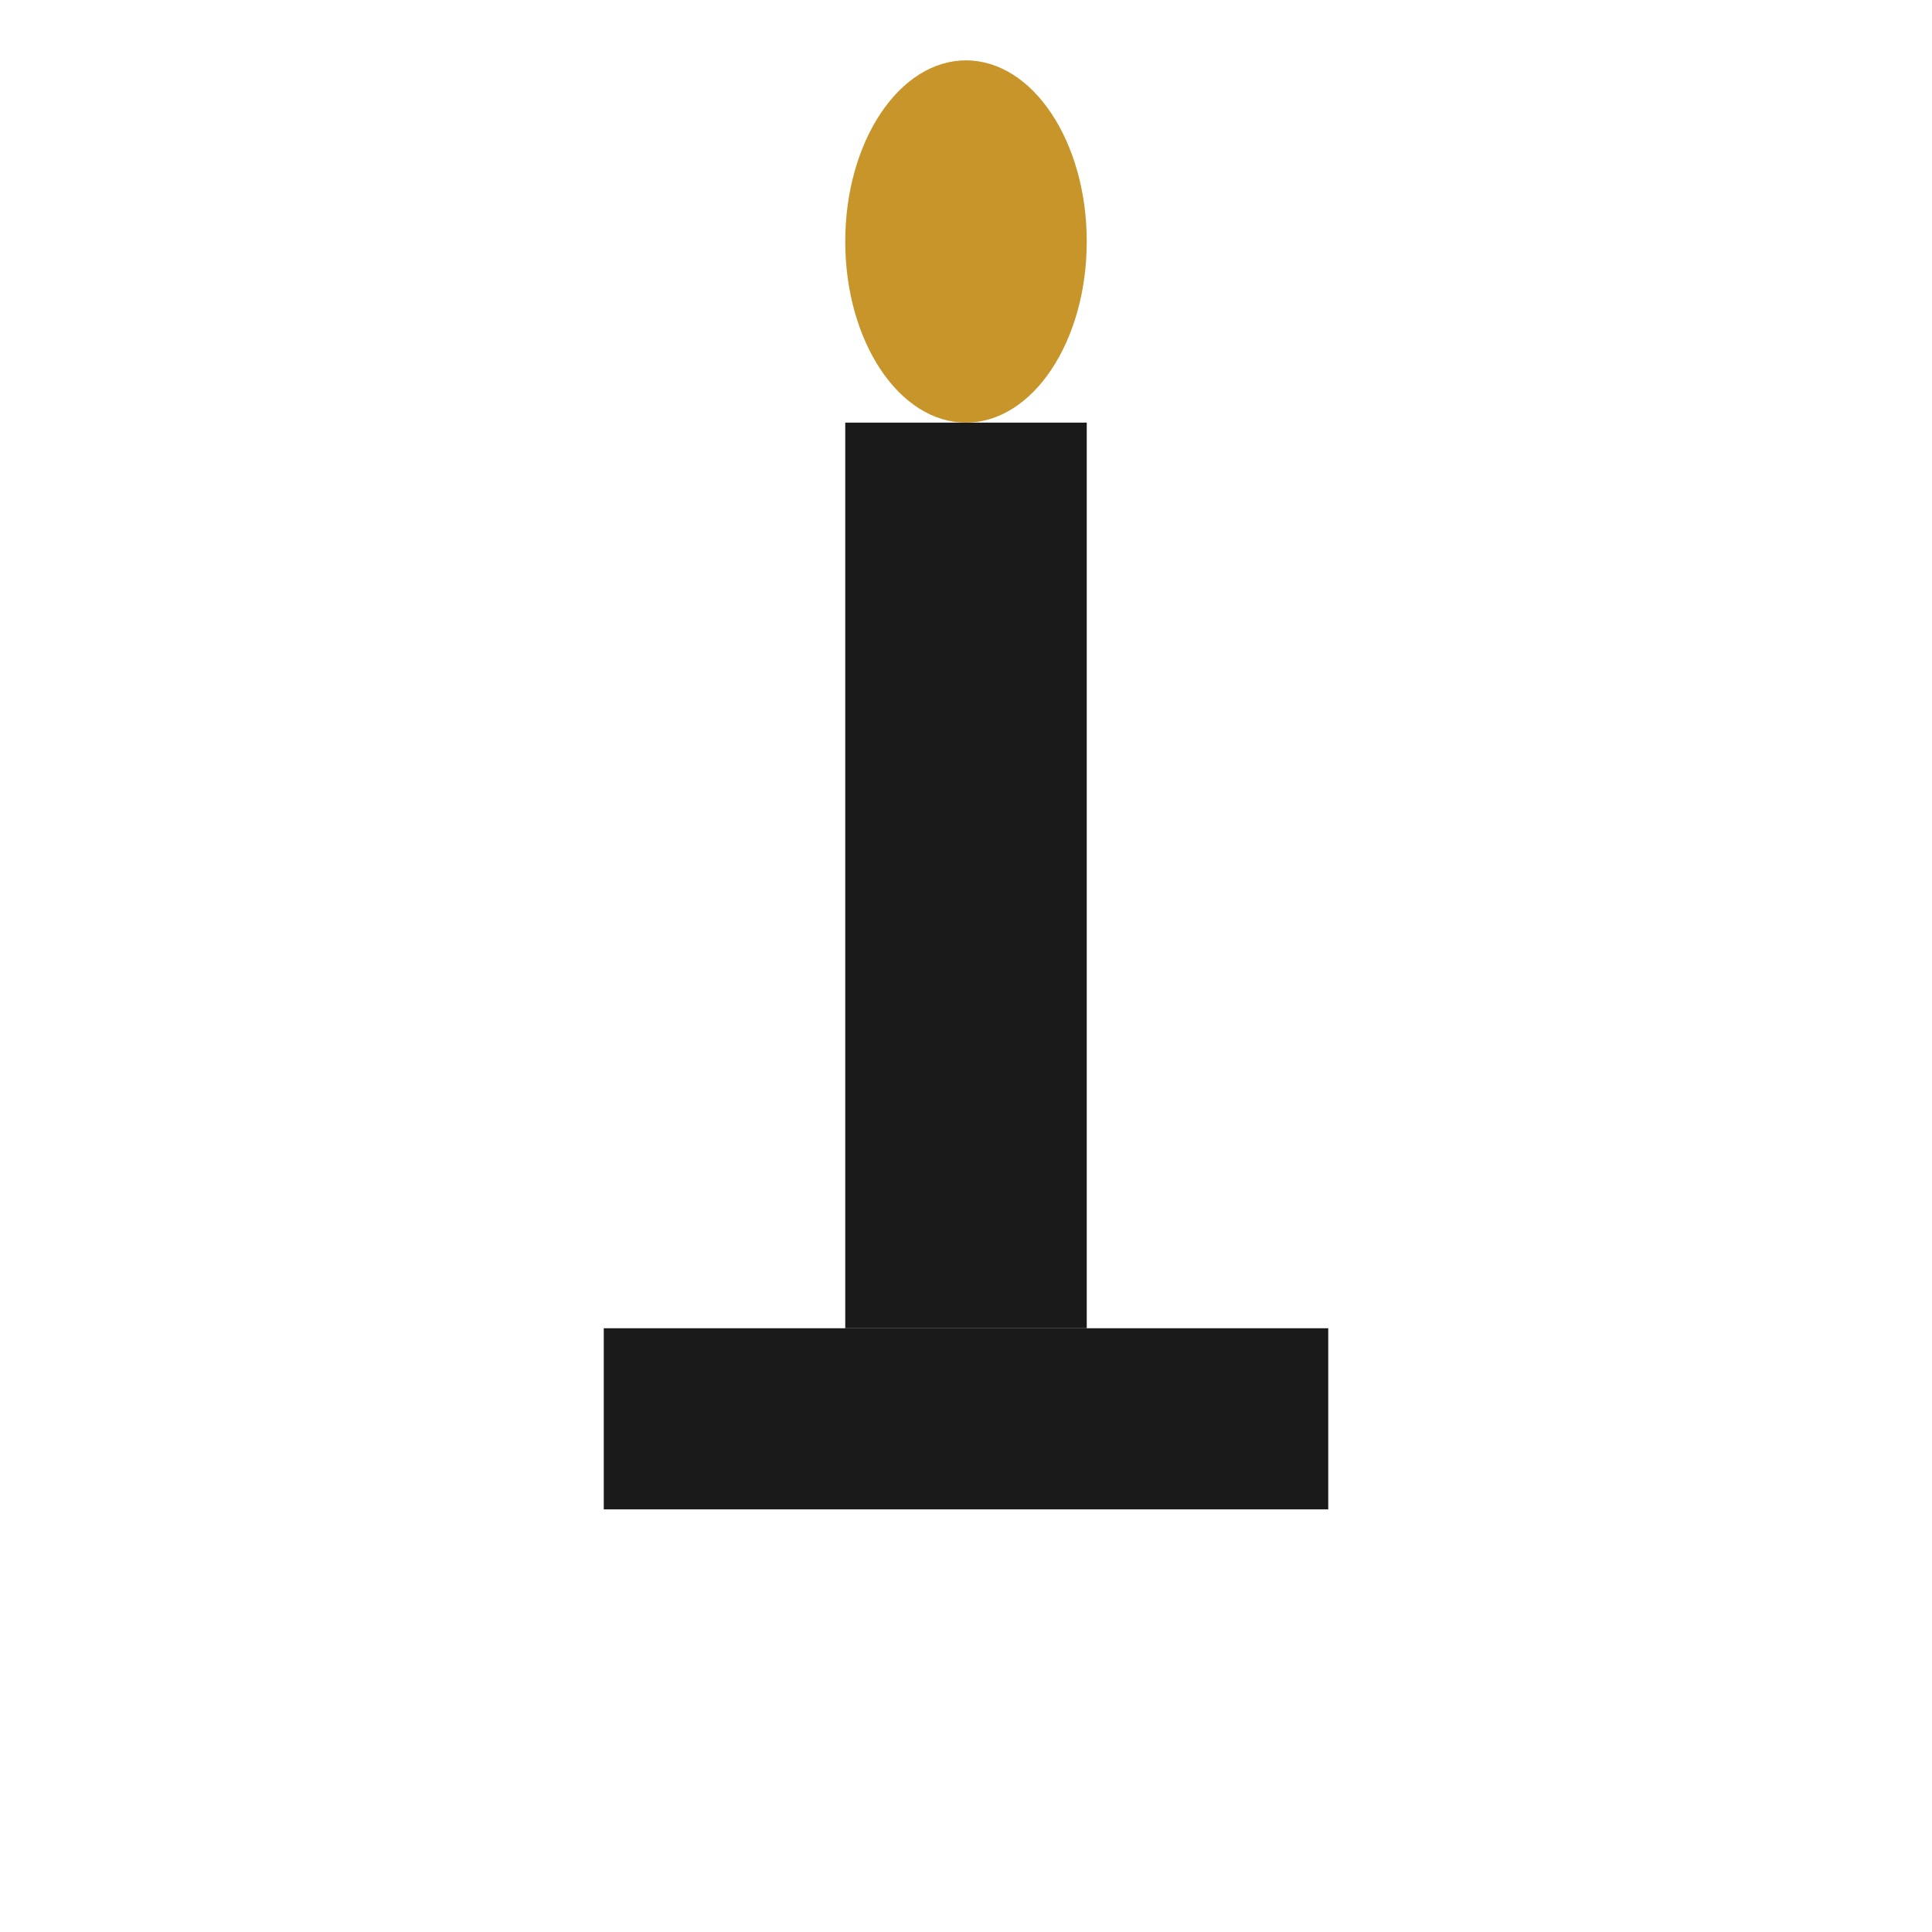
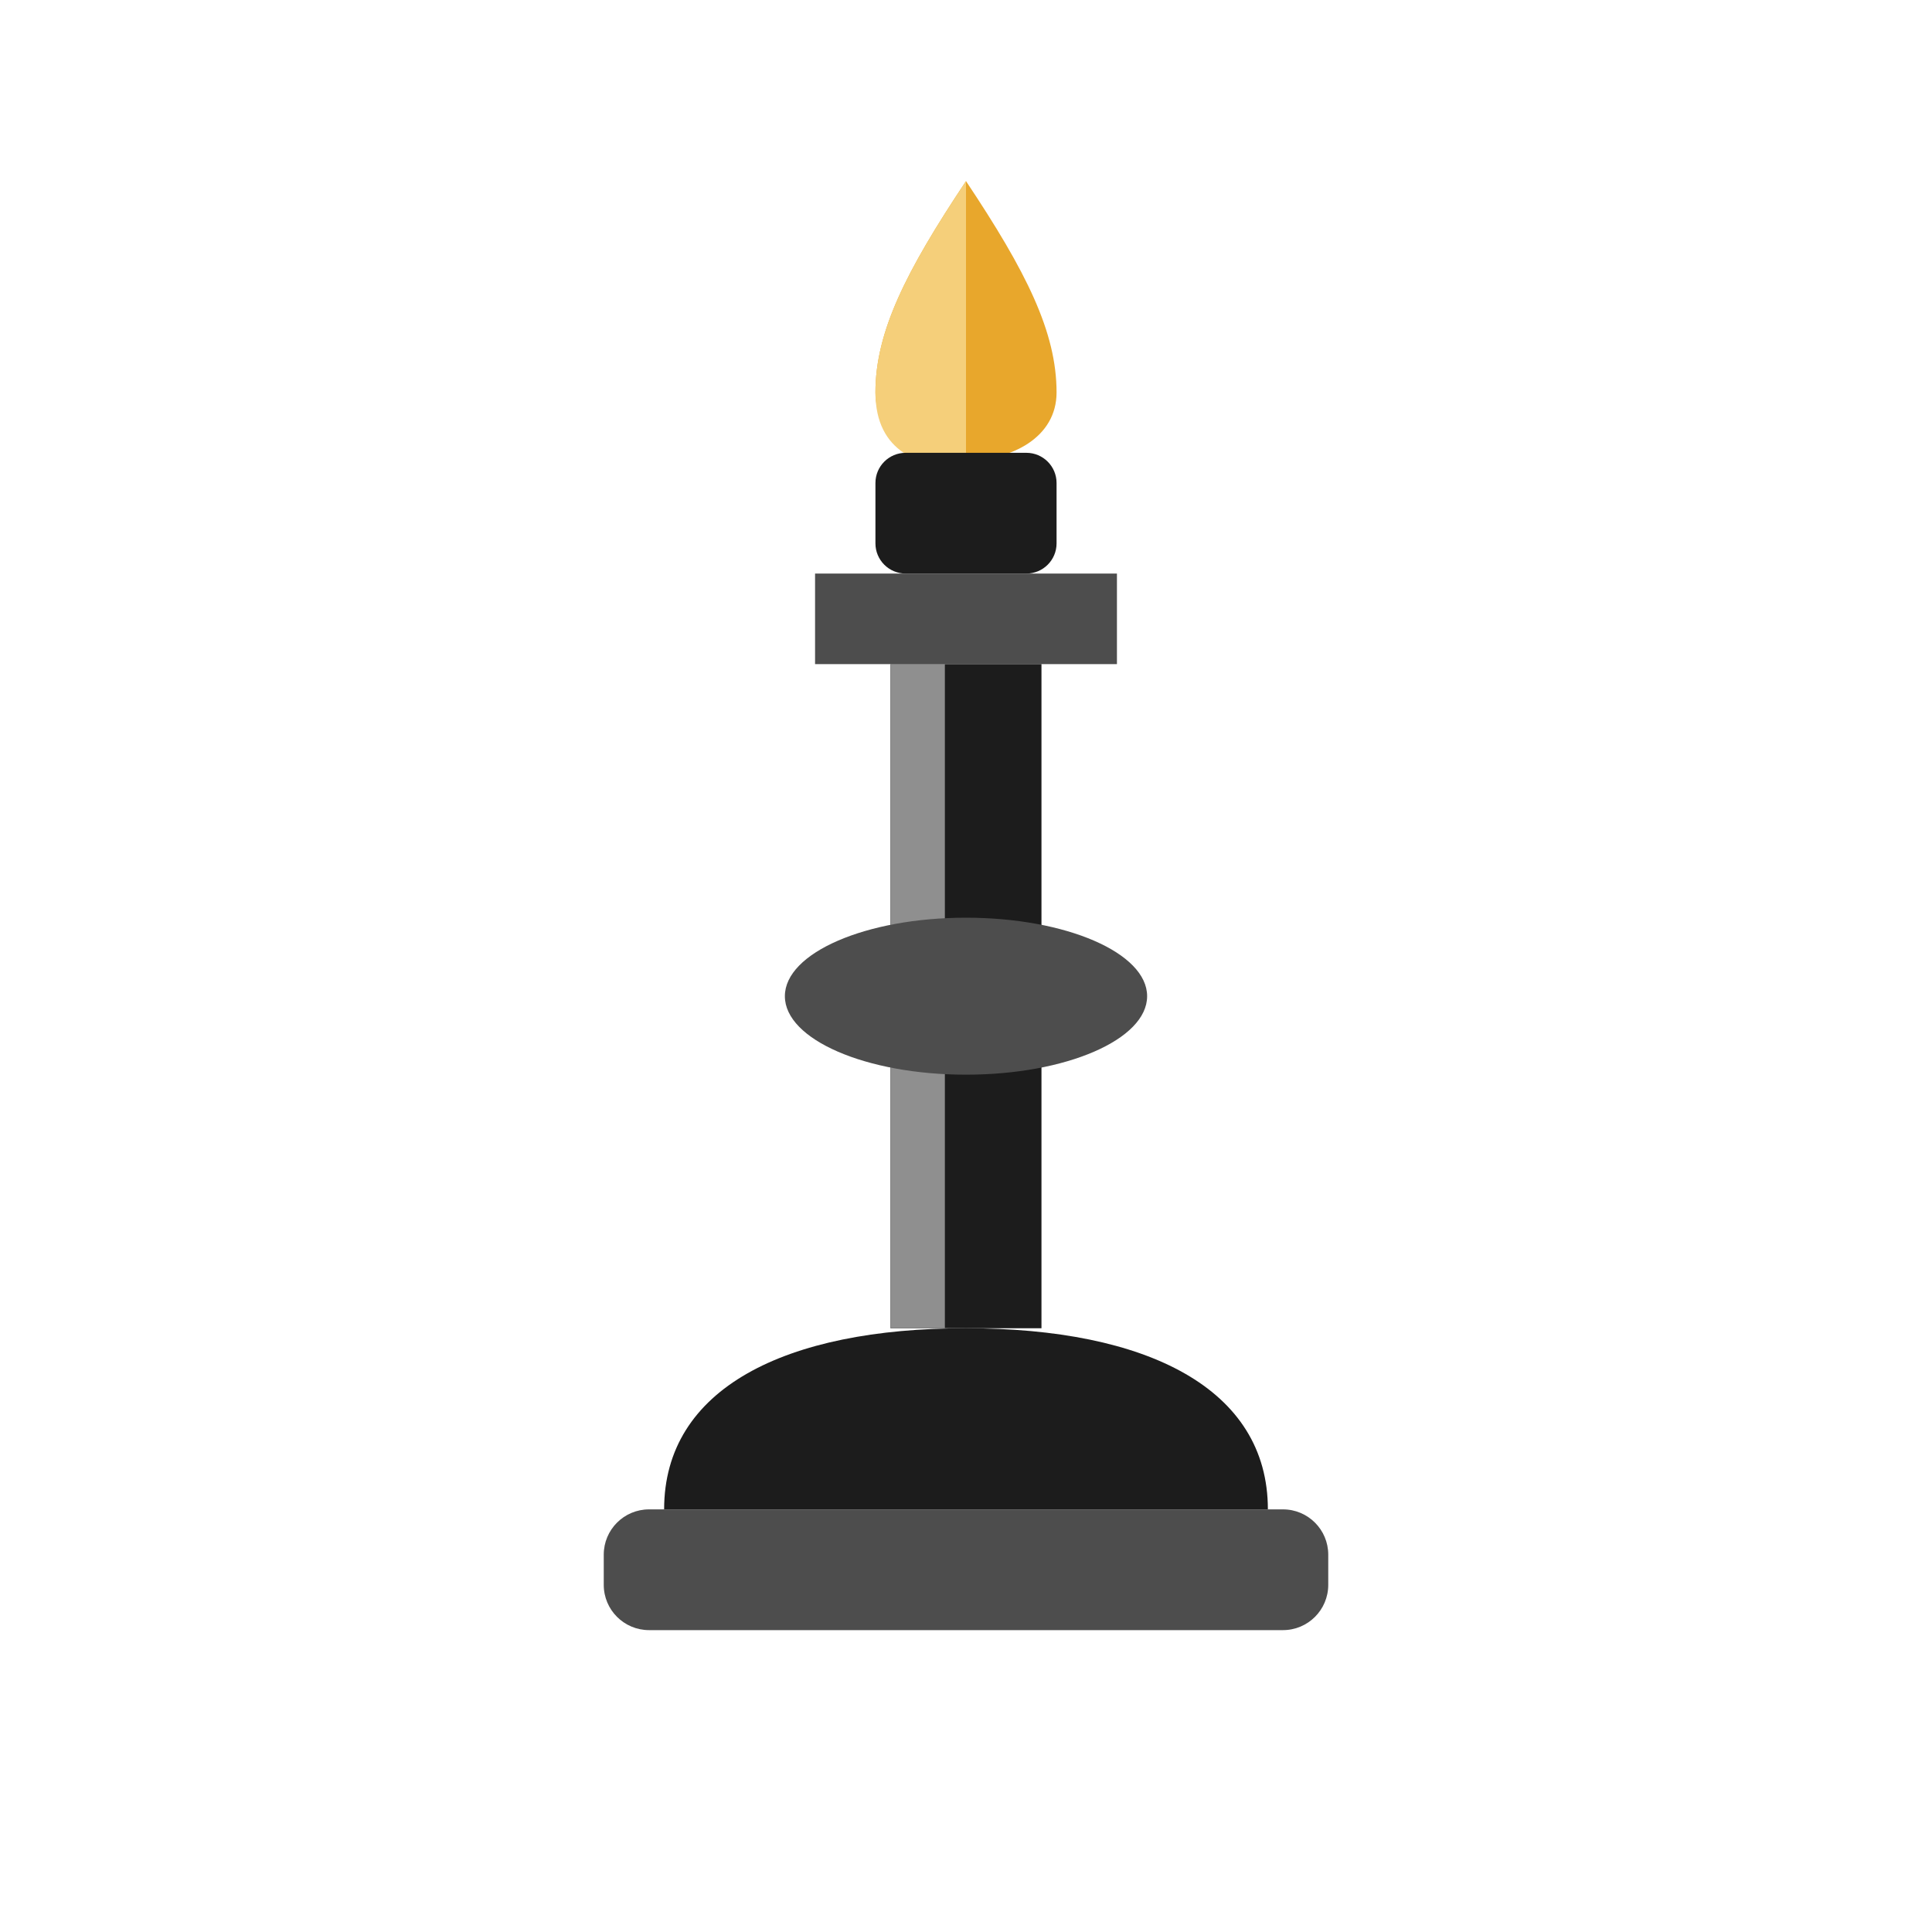
<svg xmlns="http://www.w3.org/2000/svg" viewBox="0 0 64 64" width="64" height="64">
-   <path d="M28 14 h8 v30 h-8 z" fill="#1a1a1a" />
-   <path d="M20 44 h24 v6 h-24 z" fill="#1a1a1a" />
-   <ellipse cx="32" cy="8" rx="4" ry="6" fill="#c8952a" />
+   <path d="M32 6 c-2 3 -3 5 -3 7 c0 3 6 3 6 0 c0 -2 -1 -4 -3 -7 z" fill="#e8a72c" />
+   <path d="M32 6 c-2 3 -3 5 -3 7 c0 2 1.5 2.5 3 2.5 z" fill="#f5cf7a" />
+   <rect x="29" y="15" width="6" height="4" rx="1" fill="#1c1c1c" />
+   <path d="M27 19 h10 v3 h-10 z" fill="#4d4d4d" />
+   <path d="M29.5 22 h5 v22 h-5 z" fill="#1c1c1c" />
+   <path d="M29.5 22 h1.8 v22 h-1.8 z" fill="#8f8f8f" />
+   <ellipse cx="32" cy="33" rx="6" ry="2.6" fill="#4d4d4d" />
+   <path d="M22 50 c0 -4 4 -6 10 -6 c6 0 10 2 10 6 z" fill="#1c1c1c" />
+   <rect x="20" y="50" width="24" height="4" rx="1.5" fill="#4d4d4d" />
</svg>
